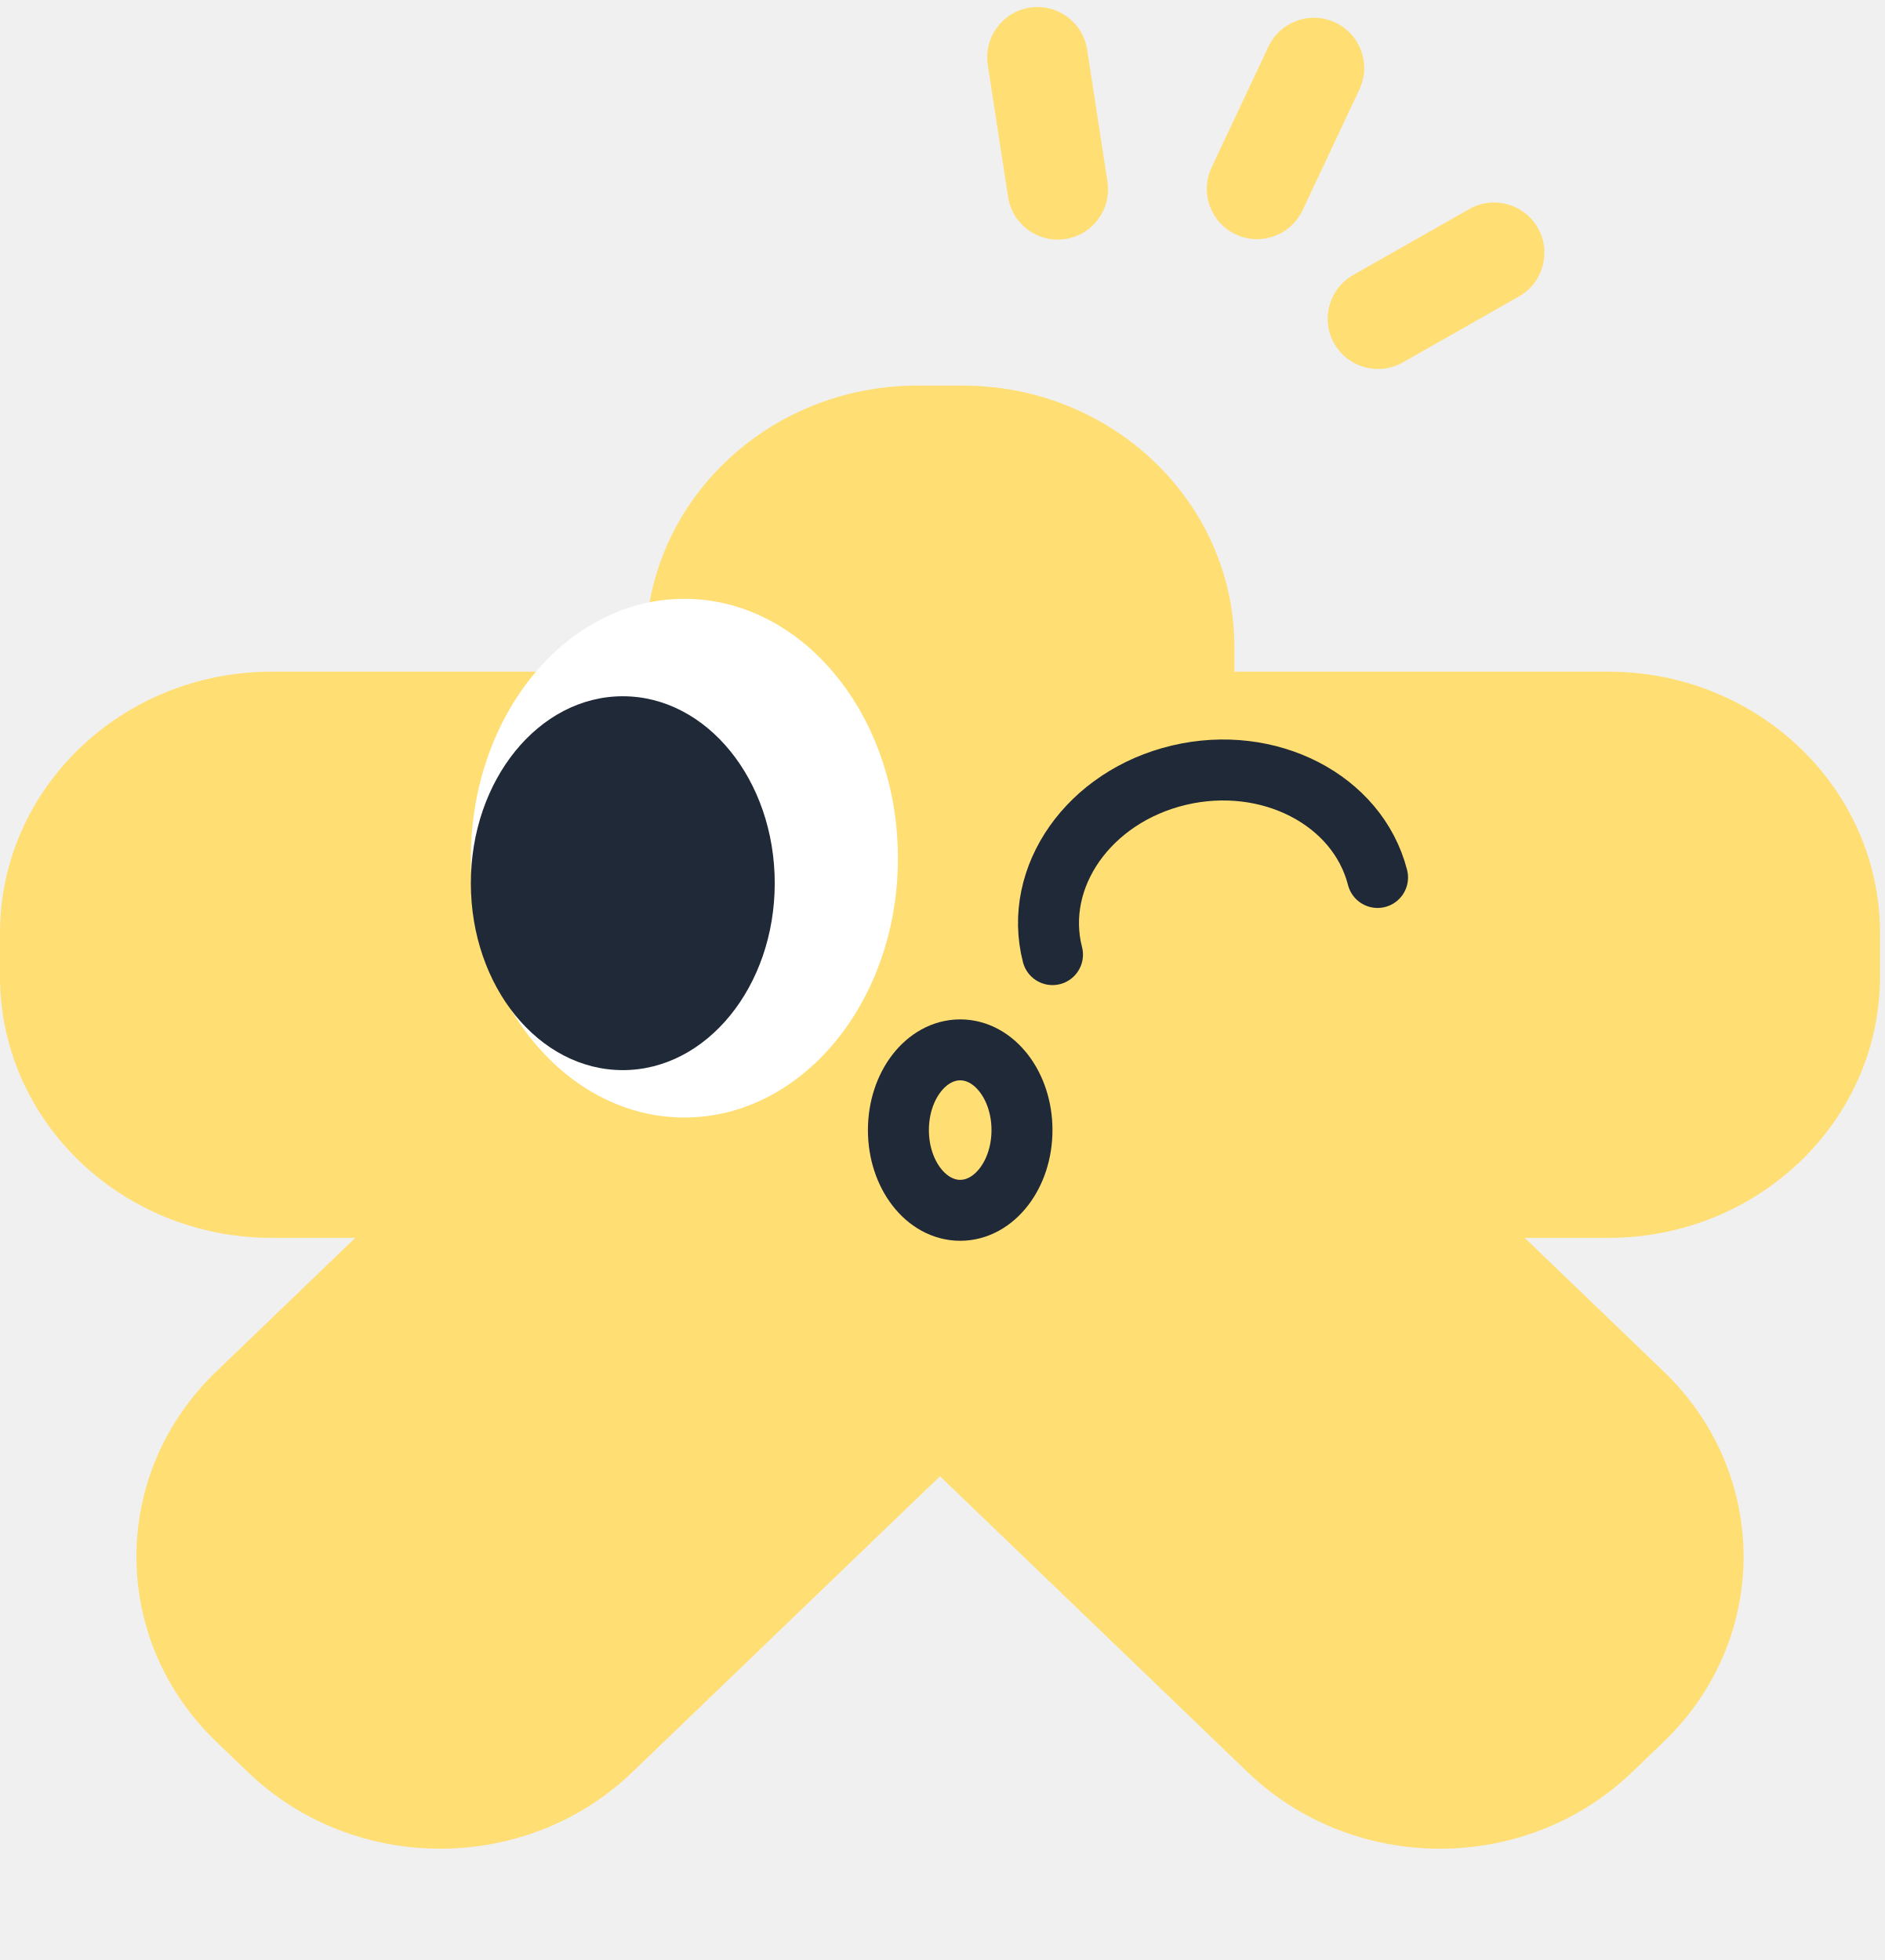
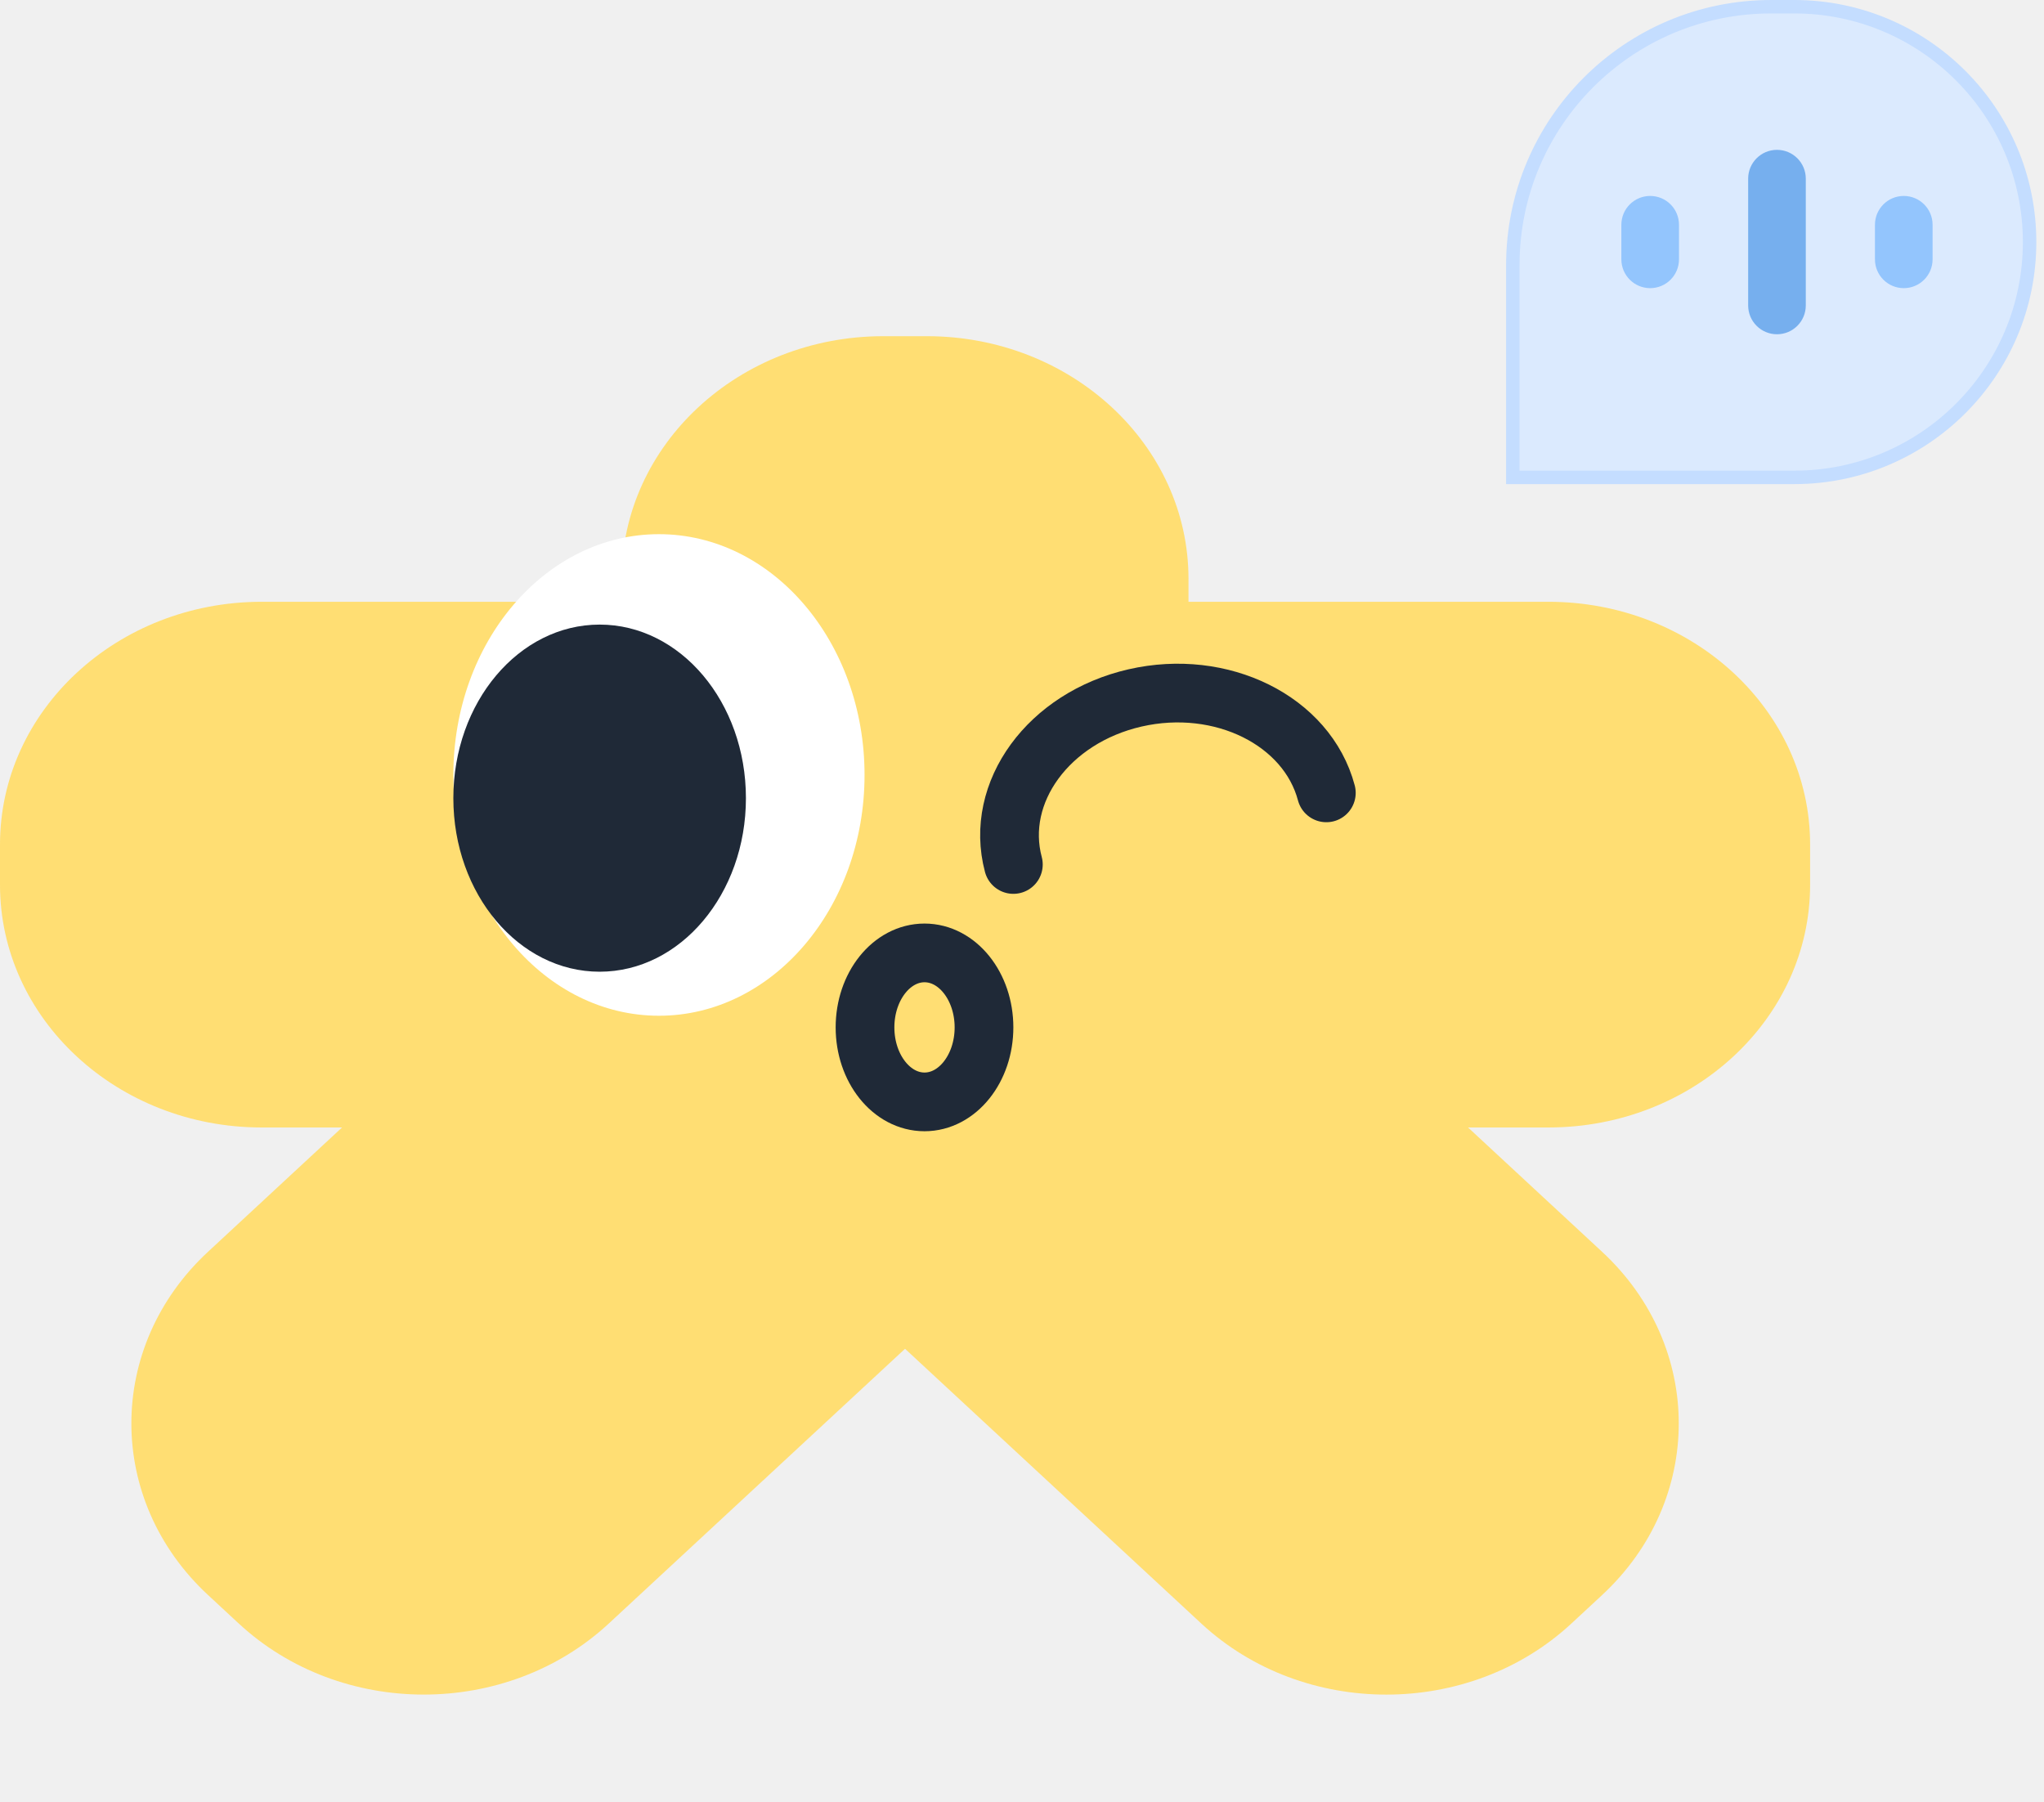
- <svg xmlns="http://www.w3.org/2000/svg" width="150" height="156" viewBox="0 0 150 156" fill="none">
-   <path d="M127.98 53.459H21.631C9.685 53.459 0 62.775 0 74.266V77.718C0 89.209 9.685 98.525 21.631 98.525H127.98C139.927 98.525 149.611 89.209 149.611 77.718V74.266C149.611 62.775 139.927 53.459 127.98 53.459Z" fill="#FFDE73" />
-   <path d="M55.895 71.953L17.194 109.181C8.746 117.306 8.746 130.481 17.194 138.606L19.731 141.047C28.178 149.173 41.874 149.173 50.322 141.047L89.023 103.82C97.471 95.694 97.471 82.519 89.023 74.394L86.486 71.953C78.039 63.828 64.343 63.828 55.895 71.953Z" fill="#FFDE73" />
-   <path d="M132.418 109.182L93.717 71.955C85.269 63.829 71.573 63.829 63.126 71.955L60.589 74.396C52.141 82.521 52.141 95.696 60.589 103.821L99.29 141.049C107.738 149.174 121.434 149.174 129.881 141.049L132.418 138.608C140.866 130.482 140.866 117.308 132.418 109.182Z" fill="#FFDE73" />
-   <path d="M51.382 51.496V77.718C51.382 89.21 61.066 98.525 73.013 98.525H76.601C88.547 98.525 98.232 89.21 98.232 77.718V51.496C98.232 40.005 88.547 30.689 76.601 30.689H73.013C61.066 30.689 51.382 40.005 51.382 51.496Z" fill="#FFDE73" />
-   <path d="M83.758 75.979C82.17 69.789 86.673 63.395 93.816 61.7C100.96 60.005 108.038 63.649 109.626 69.839" stroke="#1F2937" stroke-width="4.852" stroke-linecap="round" stroke-linejoin="round" />
-   <path d="M76.413 96.331C79.129 96.331 81.33 93.472 81.33 89.946C81.33 86.419 79.129 83.561 76.413 83.561C73.698 83.561 71.496 86.419 71.496 89.946C71.496 93.472 73.698 96.331 76.413 96.331Z" stroke="#1F2937" stroke-width="4.852" stroke-linecap="round" stroke-linejoin="round" />
-   <path d="M54.464 88.945C63.849 88.945 71.457 79.704 71.457 68.304C71.457 56.904 63.849 47.662 54.464 47.662C45.079 47.662 37.471 56.904 37.471 68.304C37.471 79.704 45.079 88.945 54.464 88.945Z" fill="white" />
-   <path d="M49.562 85.173C56.24 85.173 61.654 78.512 61.654 70.295C61.654 62.077 56.24 55.416 49.562 55.416C42.885 55.416 37.471 62.077 37.471 70.295C37.471 78.512 42.885 85.173 49.562 85.173Z" fill="#1F2937" />
-   <rect x="78" y="1.216" width="8" height="18.632" rx="4" transform="rotate(-8.74239 78 1.21582)" fill="#FFDE73" />
-   <rect x="120.405" y="14.663" width="8" height="18.632" rx="4" transform="rotate(60.3966 120.405 14.6631)" fill="#FFDE73" />
-   <rect x="102.646" y="0.092" width="8" height="18.632" rx="4" transform="rotate(25.1885 102.646 0.0917969)" fill="#FFDE73" />
+ <svg xmlns="http://www.w3.org/2000/svg" width="152" height="134" viewBox="0 0 152 134" fill="none">
+   <path d="M115.145 44.751H19.462C8.713 44.751 0 52.832 0 62.8V65.794C0 75.762 8.713 83.843 19.462 83.843H115.145C125.894 83.843 134.607 75.762 134.607 65.794V62.8C134.607 52.832 125.894 44.751 115.145 44.751Z" fill="#FFDE73" />
+   <path d="M50.29 60.793L15.47 93.086C7.869 100.135 7.869 111.563 15.47 118.611L17.752 120.728C25.352 127.777 37.675 127.777 45.275 120.728L80.096 88.436C87.696 81.387 87.696 69.959 80.096 62.91L77.813 60.793C70.213 53.745 57.89 53.745 50.29 60.793Z" fill="#FFDE73" />
+   <path d="M119.138 93.088L84.318 60.796C76.718 53.747 64.395 53.747 56.795 60.796L54.512 62.913C46.912 69.961 46.912 81.389 54.512 88.438L89.333 120.731C96.933 127.779 109.255 127.779 116.856 120.731L119.138 118.614C126.739 111.565 126.739 100.137 119.138 93.088Z" fill="#FFDE73" />
+   <path d="M46.229 43.048V65.795C46.229 75.763 54.942 83.844 65.691 83.844H68.919C79.667 83.844 88.381 75.763 88.381 65.795V43.048C88.381 33.08 79.667 25 68.919 25H65.691C54.942 25 46.229 33.08 46.229 43.048Z" fill="#FFDE73" />
+   <path d="M75.358 64.286C73.929 58.916 77.981 53.37 84.408 51.9C90.835 50.429 97.203 53.59 98.632 58.96" stroke="#1F2937" stroke-width="4.366" stroke-linecap="round" stroke-linejoin="round" />
+   <path d="M68.75 81.94C71.193 81.94 73.174 79.46 73.174 76.401C73.174 73.342 71.193 70.862 68.75 70.862C66.307 70.862 64.326 73.342 64.326 76.401C64.326 79.46 66.307 81.94 68.75 81.94Z" stroke="#1F2937" stroke-width="4.366" stroke-linecap="round" stroke-linejoin="round" />
+   <path d="M49.002 75.534C57.446 75.534 64.291 67.517 64.291 57.628C64.291 47.739 57.446 39.723 49.002 39.723C40.558 39.723 33.713 47.739 33.713 57.628C33.713 67.517 40.558 75.534 49.002 75.534Z" fill="white" />
+   <path d="M44.592 72.26C50.6 72.26 55.47 66.482 55.47 59.354C55.47 52.226 50.6 46.447 44.592 46.447C38.584 46.447 33.713 52.226 33.713 59.354C33.713 66.482 38.584 72.26 44.592 72.26Z" fill="#1F2937" />
+   <path d="M112.5 19.714C112.5 9.102 121.102 0.5 131.714 0.5L133.429 0.5C143.094 0.5 150.929 8.335 150.929 18C150.929 27.665 143.094 35.5 133.429 35.5L112.5 35.5L112.5 19.714Z" fill="#DBEAFE" stroke="#C4DDFF" />
+   <rect x="130" y="11.143" width="4.286" height="13.714" rx="2.143" fill="#76AFEE" />
+   <rect x="139.429" y="14.571" width="4.286" height="6.857" rx="2.143" fill="#93C5FD" />
+   <rect x="120.571" y="14.571" width="4.286" height="6.857" rx="2.143" fill="#93C5FD" />
</svg>
